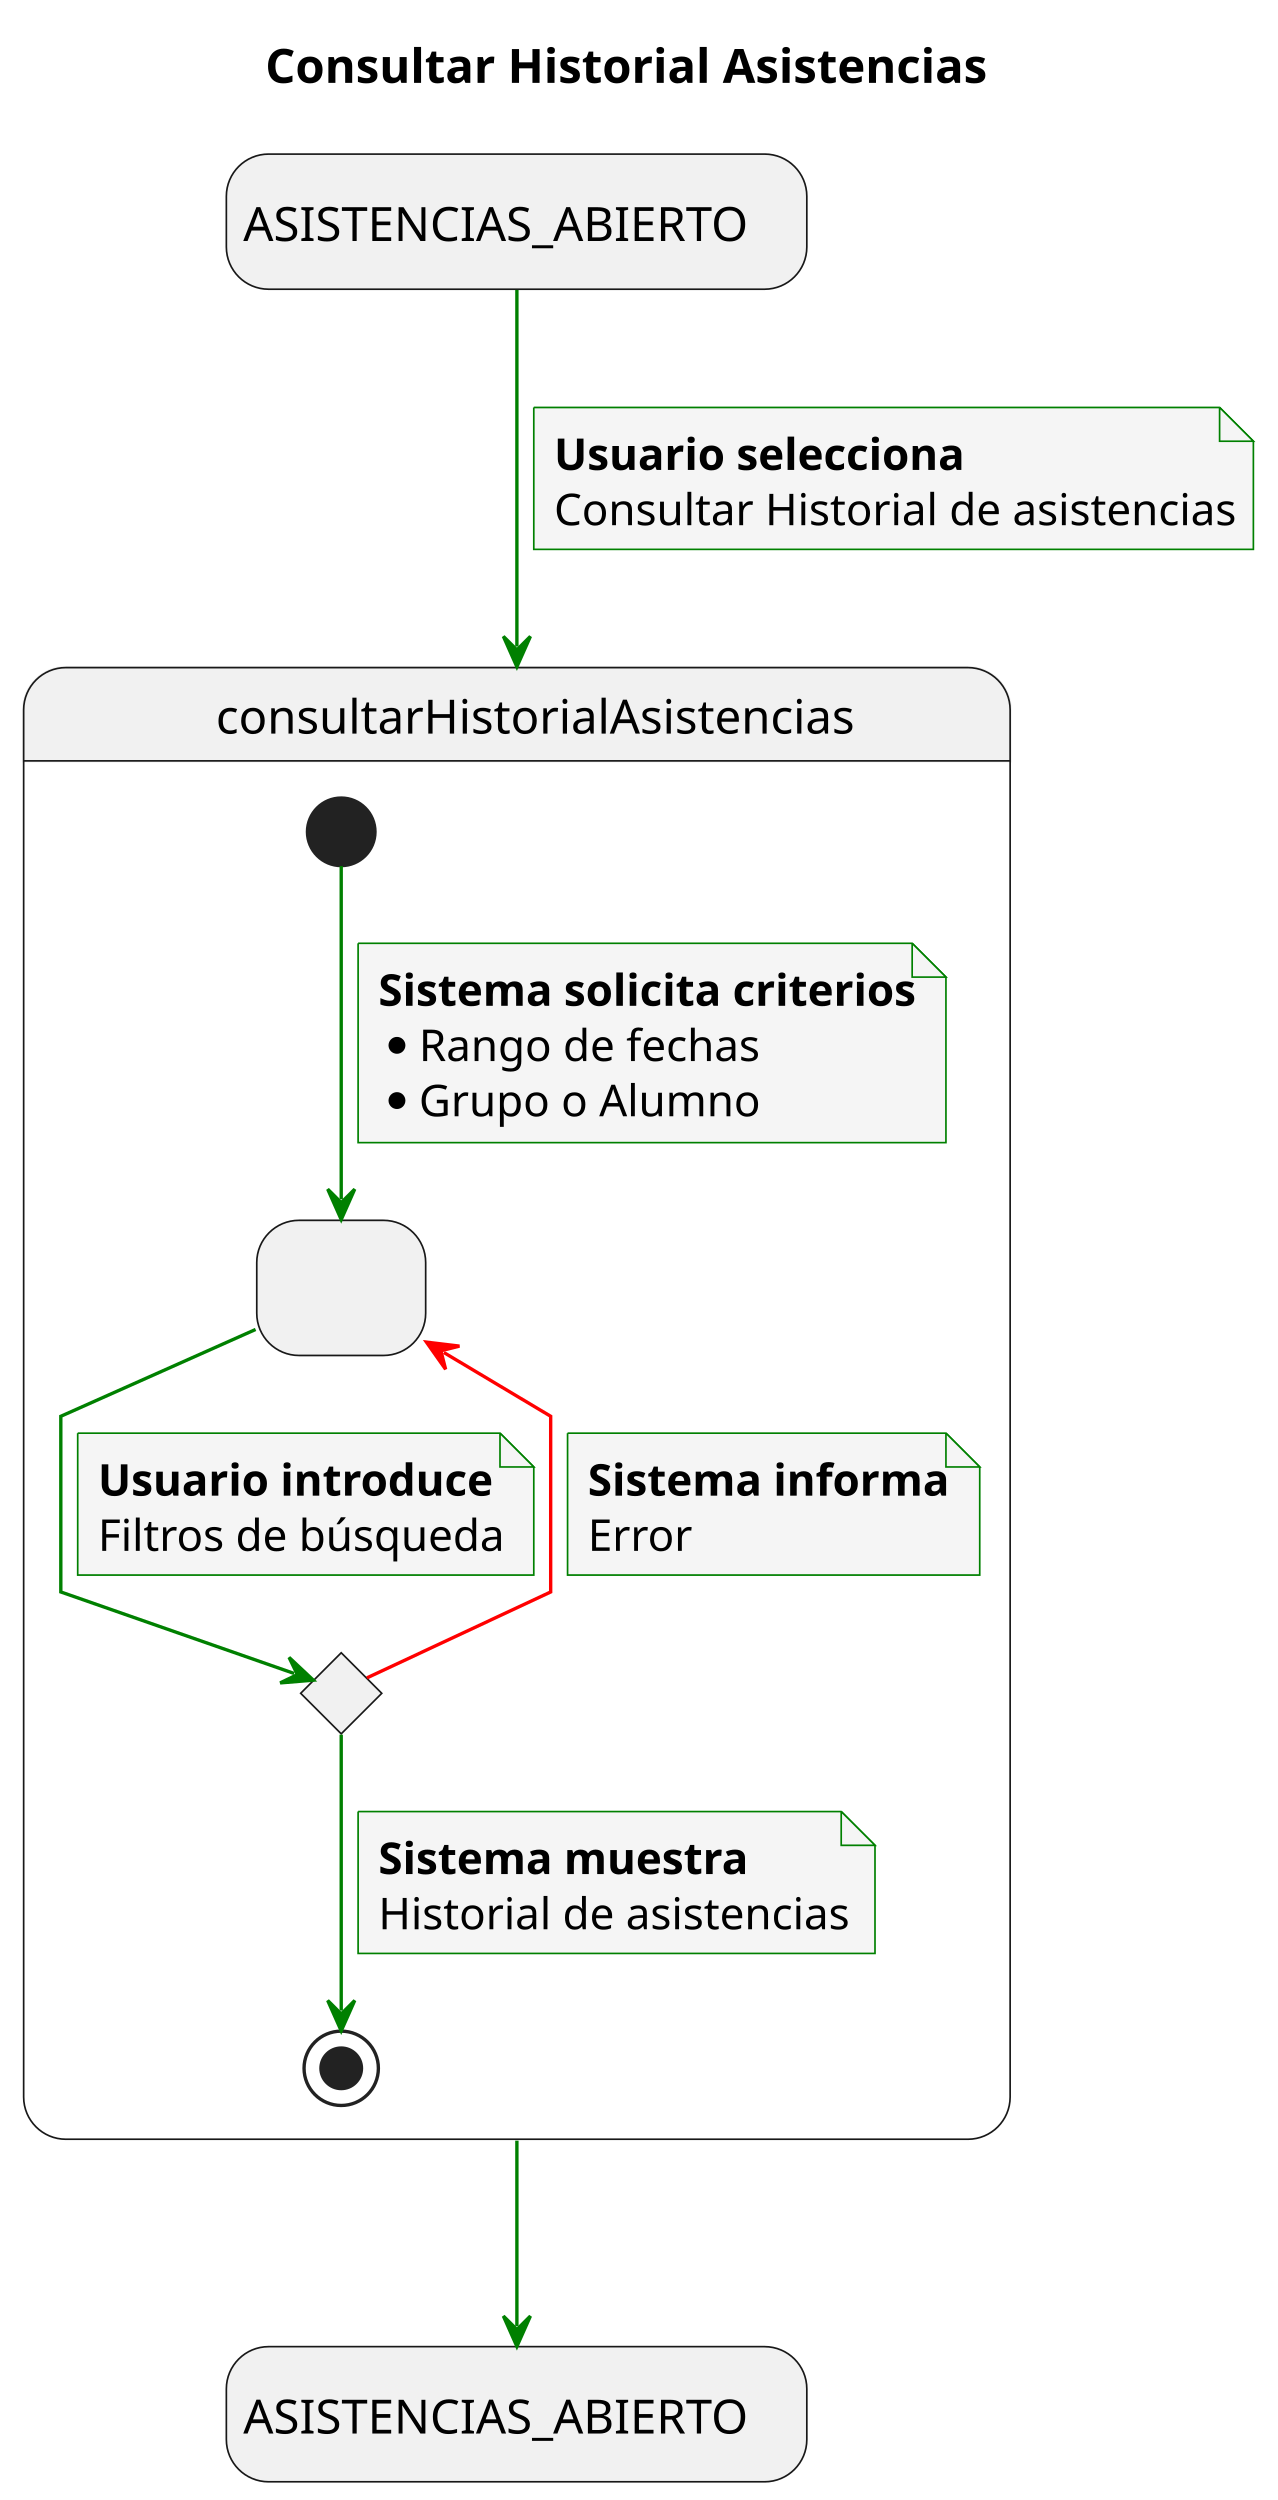
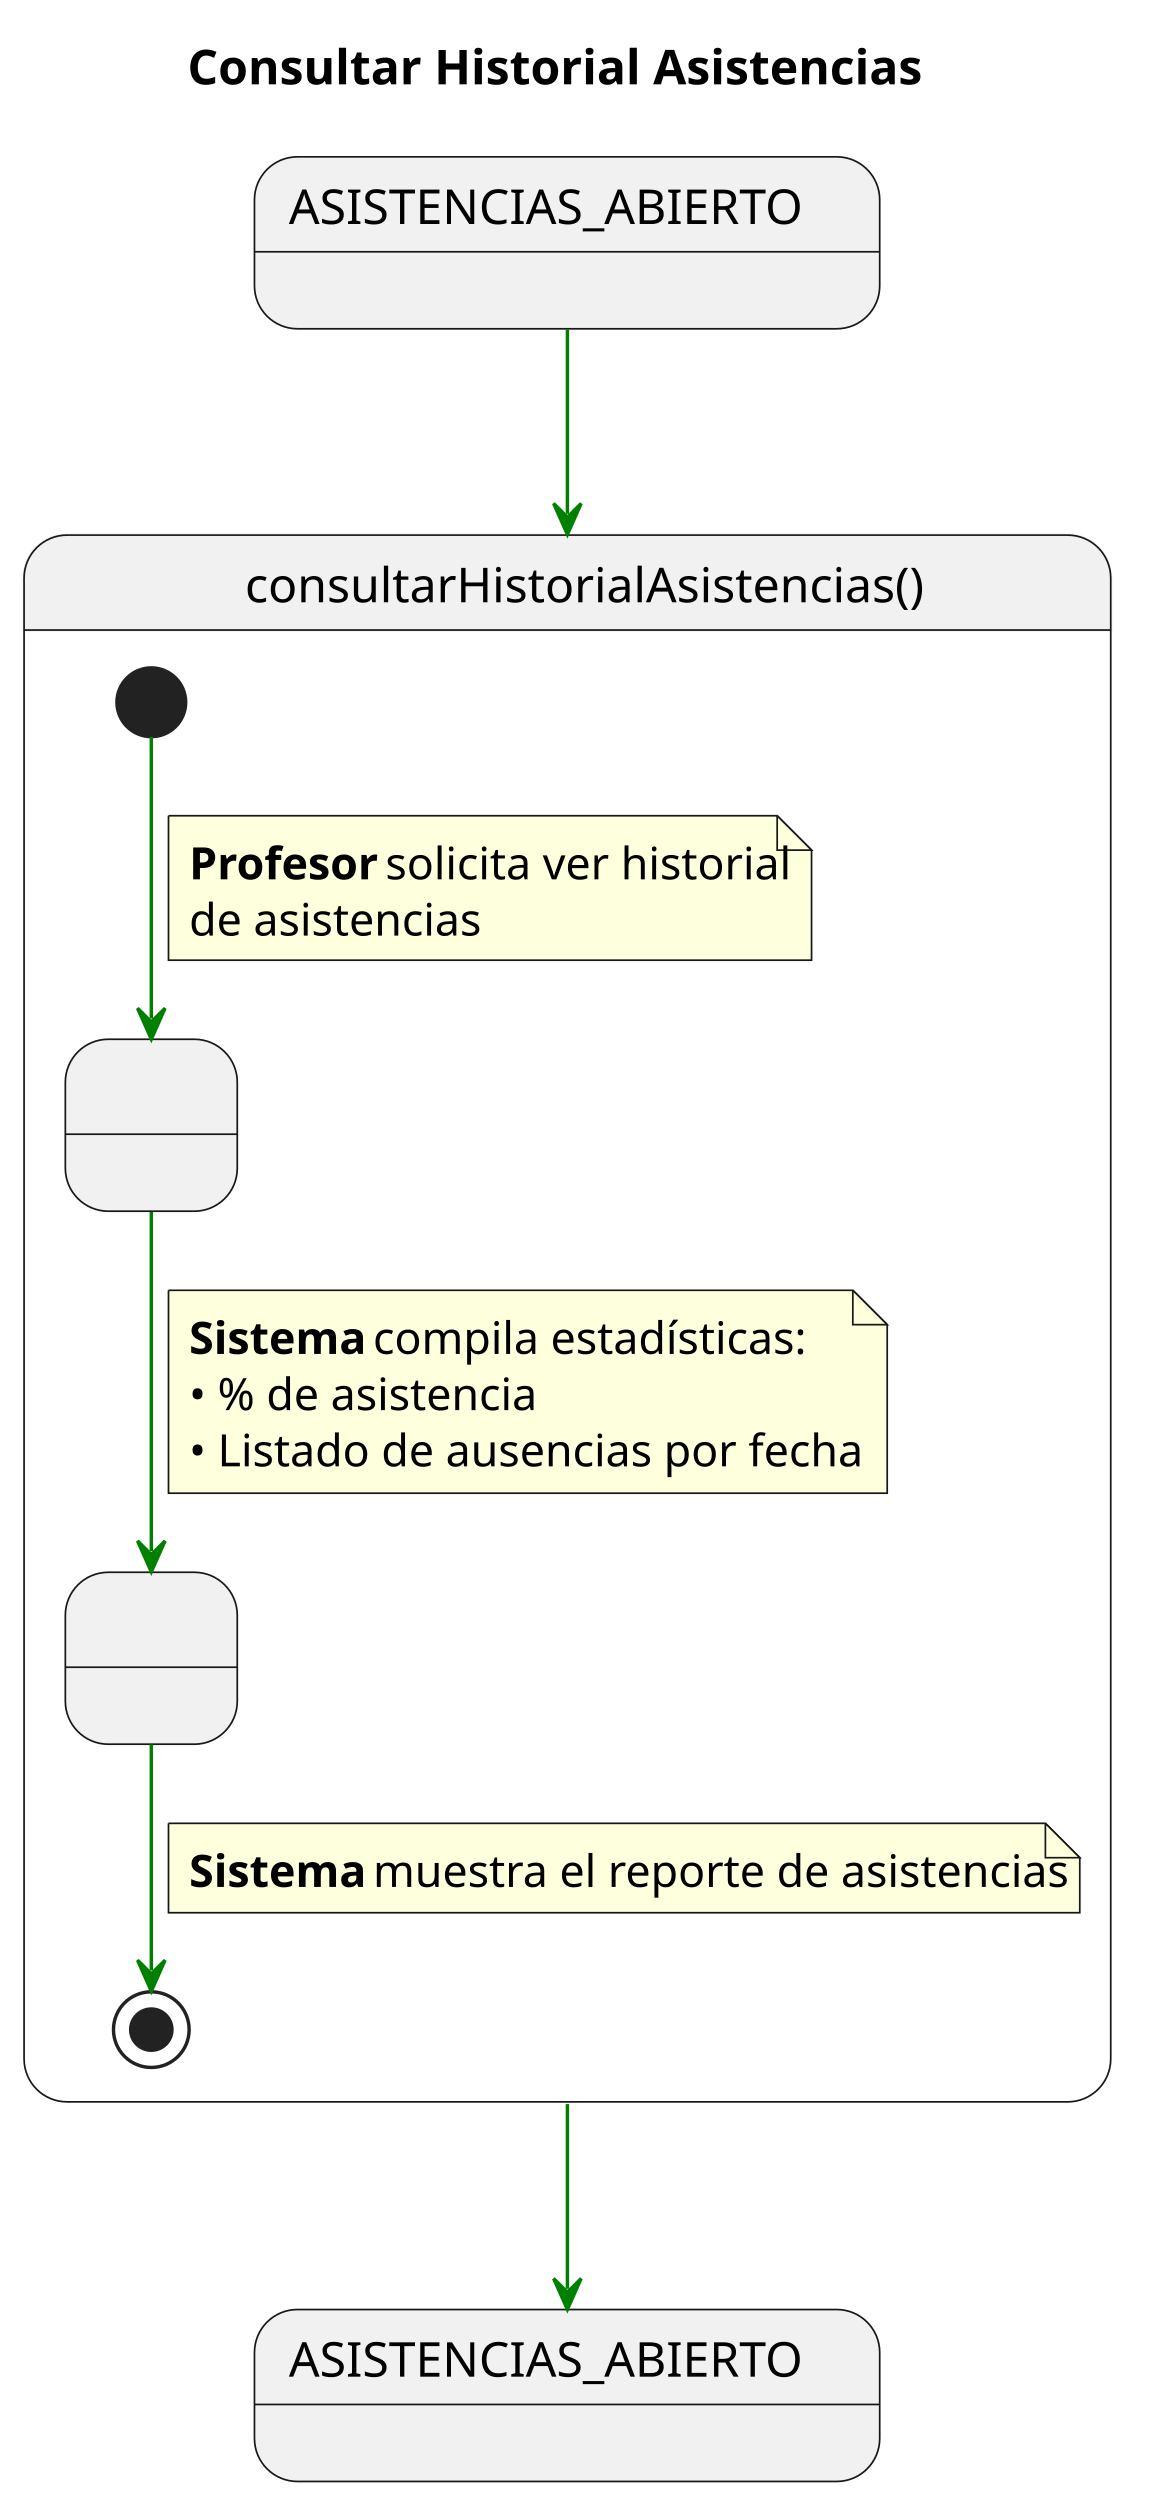
- <svg xmlns="http://www.w3.org/2000/svg" contentStyleType="text/css" data-diagram-type="STATE" height="740px" preserveAspectRatio="none" style="width:378px;height:740px;background:#FFFFFF;" version="1.1" viewBox="0 0 378 740" width="378px" zoomAndPan="magnify">
+ <svg xmlns="http://www.w3.org/2000/svg" contentStyleType="text/css" data-diagram-type="STATE" height="727px" preserveAspectRatio="none" style="width:336px;height:727px;background:#FFFFFF;" version="1.1" viewBox="0 0 336 727" width="336px" zoomAndPan="magnify">
  <defs />
  <g>
-     <text fill="#000000" font-family="sans-serif" font-size="14" font-weight="bold" lengthAdjust="spacing" textLength="206.951" x="78.524" y="24.533">Consultar Historial Asistencias</text>
-     <rect fill="#F1F1F1" height="40" rx="12.5" ry="12.5" style="stroke:#181818;stroke-width:0.5;" width="171.82" x="67" y="45.609" />
-     <text fill="#000000" font-family="sans-serif" font-size="14" lengthAdjust="spacing" textLength="161.82" x="72" y="71.338">ASISTENCIAS_ABIERTO</text>
-     <rect fill="#F1F1F1" height="40" rx="12.5" ry="12.5" style="stroke:#181818;stroke-width:0.5;" width="171.82" x="67" y="694.609" />
-     <text fill="#000000" font-family="sans-serif" font-size="14" lengthAdjust="spacing" textLength="161.82" x="72" y="720.338">ASISTENCIAS_ABIERTO</text>
-     <path d="M19.5,197.609 L286.5,197.609 A12.5,12.5 0 0 1 299,210.109 L299,225.219 L7,225.219 L7,210.109 A12.5,12.5 0 0 1 19.5,197.609" fill="#F1F1F1" style="stroke:#F1F1F1;stroke-width:1;" />
-     <rect fill="none" height="435.609" rx="12.5" ry="12.5" style="stroke:#181818;stroke-width:0.5;" width="292" x="7" y="197.609" />
-     <line style="stroke:#181818;stroke-width:0.5;" x1="7" x2="299" y1="225.219" y2="225.219" />
-     <text fill="#000000" font-family="sans-serif" font-size="14" lengthAdjust="spacing" textLength="178.179" x="63.911" y="217.143">consultarHistorialAsistencias</text>
-     <rect fill="#F1F1F1" height="40" rx="12.5" ry="12.5" style="stroke:#181818;stroke-width:0.5;" width="50" x="76" y="361.219" />
-     <text fill="#000000" font-family="sans-serif" font-size="14" lengthAdjust="spacing" textLength="3.89" x="99.055" y="386.947"> </text>
-     <g class="entity" data-entity="ValidarBusqueda" data-uid="ent0006" id="entity_ValidarBusqueda">
-       <polygon fill="#F1F1F1" points="101,489.219,113,501.219,101,513.219,89,501.219,101,489.219" style="stroke:#181818;stroke-width:0.5;" />
+     <text fill="#000000" font-family="sans-serif" font-size="14" font-weight="bold" lengthAdjust="spacing" textLength="206.951" x="54.524" y="24.533">Consultar Historial Asistencias</text>
+     <g id="ASISTENCIAS_ABIERTO_INICIAL">
+       <rect fill="#F1F1F1" height="50" rx="12.5" ry="12.5" style="stroke:#181818;stroke-width:0.5;" width="181.82" x="74" y="45.609" />
+       <line style="stroke:#181818;stroke-width:0.5;" x1="74" x2="255.82" y1="73.219" y2="73.219" />
+       <text fill="#000000" font-family="sans-serif" font-size="14" lengthAdjust="spacing" textLength="161.82" x="84" y="65.143">ASISTENCIAS_ABIERTO</text>
    </g>
-     <ellipse cx="101" cy="246.219" fill="#222222" rx="10" ry="10" style="stroke:#222222;stroke-width:1;" />
-     <ellipse cx="101" cy="612.219" fill="none" rx="11" ry="11" style="stroke:#222222;stroke-width:1;" />
-     <ellipse cx="101" cy="612.219" fill="#222222" rx="6" ry="6" style="stroke:#222222;stroke-width:1;" />
-     <g class="link" data-entity-1="*start*consultarHistorialAsistencias" data-entity-2="SeleccionFiltros" data-source-line="25" data-uid="lnk4" id="link_*start*consultarHistorialAsistencias_SeleccionFiltros">
-       <path d="M101,256.359 C101,277.839 101,325.899 101,354.989" fill="none" id="*start*consultarHistorialAsistencias-to-SeleccionFiltros" style="stroke:#008000;stroke-width:1;" />
-       <polygon fill="#008000" points="101,360.989,105,351.989,101,355.989,97,351.989,101,360.989" style="stroke:#008000;stroke-width:1;" />
-       <path d="M106,279.219 L106,338.219 L280,338.219 L280,289.219 L270,279.219 L106,279.219" fill="#F5F5F5" style="stroke:#008000;stroke-width:0.5;" />
-       <path d="M270,279.219 L270,289.219 L280,289.219 L270,279.219" fill="#F5F5F5" style="stroke:#008000;stroke-width:0.5;" />
-       <text fill="#000000" font-family="sans-serif" font-size="13" font-weight="bold" lengthAdjust="spacing" textLength="153.182" x="112" y="297.714">Sistema solicita criterios</text>
-       <ellipse cx="117.5" cy="309.422" fill="#000000" rx="2.5" ry="2.5" />
-       <text fill="#000000" font-family="sans-serif" font-size="13" lengthAdjust="spacing" textLength="98.293" x="124" y="314.065">Rango de fechas</text>
-       <ellipse cx="117.5" cy="325.773" fill="#000000" rx="2.5" ry="2.5" />
-       <text fill="#000000" font-family="sans-serif" font-size="13" lengthAdjust="spacing" textLength="94.663" x="124" y="330.417">Grupo o Alumno</text>
+     <g id="ASISTENCIAS_ABIERTO_FINAL">
+       <rect fill="#F1F1F1" height="50" rx="12.5" ry="12.5" style="stroke:#181818;stroke-width:0.5;" width="181.82" x="74" y="671.609" />
+       <line style="stroke:#181818;stroke-width:0.5;" x1="74" x2="255.82" y1="699.219" y2="699.219" />
+       <text fill="#000000" font-family="sans-serif" font-size="14" lengthAdjust="spacing" textLength="161.82" x="84" y="691.143">ASISTENCIAS_ABIERTO</text>
    </g>
-     <g class="link" data-entity-1="SeleccionFiltros" data-entity-2="ValidarBusqueda" data-source-line="32" data-uid="lnk5" id="link_SeleccionFiltros_ValidarBusqueda">
-       <path d="M75.65,393.519 C51.24,404.399 18,419.219 18,419.219 C18,419.219 18,471.219 18,471.219 C18,471.219 66.075,488.022 87.075,495.351" fill="none" id="SeleccionFiltros-to-ValidarBusqueda" style="stroke:#008000;stroke-width:1;" />
-       <polygon fill="#008000" points="92.74,497.329,85.561,490.586,88.019,495.681,82.925,498.139,92.74,497.329" style="stroke:#008000;stroke-width:1;" />
-       <path d="M23,424.219 L23,466.219 L158,466.219 L158,434.219 L148,424.219 L23,424.219" fill="#F5F5F5" style="stroke:#008000;stroke-width:0.5;" />
-       <path d="M148,424.219 L148,434.219 L158,434.219 L148,424.219" fill="#F5F5F5" style="stroke:#008000;stroke-width:0.5;" />
-       <text fill="#000000" font-family="sans-serif" font-size="13" font-weight="bold" lengthAdjust="spacing" textLength="111.236" x="29" y="442.714">Usuario introduce</text>
-       <text fill="#000000" font-family="sans-serif" font-size="13" lengthAdjust="spacing" textLength="114.182" x="29" y="459.065">Filtros de búsqueda</text>
+     <path d="M19.5,155.609 L310.5,155.609 A12.5,12.5 0 0 1 323,168.109 L323,183.219 L7,183.219 L7,168.109 A12.5,12.5 0 0 1 19.5,155.609" fill="#F1F1F1" style="stroke:#F1F1F1;stroke-width:1;" />
+     <rect fill="none" height="455.609" rx="12.5" ry="12.5" style="stroke:#181818;stroke-width:0.5;" width="316" x="7" y="155.609" />
+     <line style="stroke:#181818;stroke-width:0.5;" x1="7" x2="323" y1="183.219" y2="183.219" />
+     <text fill="#000000" font-family="sans-serif" font-size="14" lengthAdjust="spacing" textLength="187.503" x="71.249" y="175.143">consultarHistorialAsistencias()</text>
+     <g id="consultarHistorialAsistencias.SeleccionFiltros">
+       <rect fill="#F1F1F1" height="50" rx="12.5" ry="12.5" style="stroke:#181818;stroke-width:0.5;" width="50" x="19" y="302.219" />
+       <line style="stroke:#181818;stroke-width:0.5;" x1="19" x2="69" y1="329.828" y2="329.828" />
+       <text fill="#000000" font-family="sans-serif" font-size="14" lengthAdjust="spacing" textLength="3.89" x="42.055" y="321.752"> </text>
    </g>
-     <g class="link" data-entity-1="ValidarBusqueda" data-entity-2="SeleccionFiltros" data-source-line="38" data-uid="lnk6" id="link_ValidarBusqueda_SeleccionFiltros">
-       <path d="M108.6,496.659 C125.16,488.919 163,471.219 163,471.219 C163,471.219 163,419.219 163,419.219 C163,419.219 148.532,410.583 131.372,400.343" fill="none" id="ValidarBusqueda-to-SeleccionFiltros" style="stroke:#FF0000;stroke-width:1;" />
-       <polygon fill="#FF0000" points="126.22,397.269,131.899,405.316,130.514,399.831,135.998,398.446,126.22,397.269" style="stroke:#FF0000;stroke-width:1;" />
-       <path d="M168,424.219 L168,466.219 L290,466.219 L290,434.219 L280,424.219 L168,424.219" fill="#F5F5F5" style="stroke:#008000;stroke-width:0.5;" />
-       <path d="M280,424.219 L280,434.219 L290,434.219 L280,424.219" fill="#F5F5F5" style="stroke:#008000;stroke-width:0.5;" />
-       <text fill="#000000" font-family="sans-serif" font-size="13" font-weight="bold" lengthAdjust="spacing" textLength="101.144" x="174" y="442.714">Sistema informa</text>
-       <text fill="#000000" font-family="sans-serif" font-size="13" lengthAdjust="spacing" textLength="28.888" x="174" y="459.065">Error</text>
+     <g id="consultarHistorialAsistencias.VisualizandoHistorial">
+       <rect fill="#F1F1F1" height="50" rx="12.5" ry="12.5" style="stroke:#181818;stroke-width:0.5;" width="50" x="19" y="457.219" />
+       <line style="stroke:#181818;stroke-width:0.5;" x1="19" x2="69" y1="484.828" y2="484.828" />
+       <text fill="#000000" font-family="sans-serif" font-size="14" lengthAdjust="spacing" textLength="3.89" x="42.055" y="476.752"> </text>
    </g>
-     <g class="link" data-entity-1="ValidarBusqueda" data-entity-2="*end*consultarHistorialAsistencias" data-source-line="44" data-uid="lnk8" id="link_ValidarBusqueda_*end*consultarHistorialAsistencias">
-       <path d="M101,513.469 C101,534.799 101,574.769 101,595.139" fill="none" id="ValidarBusqueda-to-*end*consultarHistorialAsistencias" style="stroke:#008000;stroke-width:1;" />
-       <polygon fill="#008000" points="101,601.139,105,592.139,101,596.139,97,592.139,101,601.139" style="stroke:#008000;stroke-width:1;" />
-       <path d="M106,536.219 L106,578.219 L259,578.219 L259,546.219 L249,536.219 L106,536.219" fill="#F5F5F5" style="stroke:#008000;stroke-width:0.5;" />
-       <path d="M249,536.219 L249,546.219 L259,546.219 L249,536.219" fill="#F5F5F5" style="stroke:#008000;stroke-width:0.5;" />
-       <text fill="#000000" font-family="sans-serif" font-size="13" font-weight="bold" lengthAdjust="spacing" textLength="104.051" x="112" y="554.714">Sistema muestra</text>
-       <text fill="#000000" font-family="sans-serif" font-size="13" lengthAdjust="spacing" textLength="132.945" x="112" y="571.065">Historial de asistencias</text>
+     <ellipse cx="44" cy="204.219" fill="#222222" rx="10" ry="10" style="stroke:#222222;stroke-width:1;" />
+     <ellipse cx="44" cy="590.219" fill="none" rx="11" ry="11" style="stroke:#222222;stroke-width:1;" />
+     <ellipse cx="44" cy="590.219" fill="#222222" rx="6" ry="6" style="stroke:#222222;stroke-width:1;" />
+     <g class="link" data-entity-1="*start*consultarHistorialAsistencias" data-entity-2="SeleccionFiltros" data-source-line="15" data-uid="lnk4" id="link_*start*consultarHistorialAsistencias_SeleccionFiltros">
+       <path d="M44,214.309 C44,232.779 44,269.199 44,296.189" fill="none" id="*start*consultarHistorialAsistencias-to-SeleccionFiltros" style="stroke:#008000;stroke-width:1;" />
+       <polygon fill="#008000" points="44,302.189,48,293.189,44,297.189,40,293.189,44,302.189" style="stroke:#008000;stroke-width:1;" />
+       <path d="M49,237.219 L49,279.219 L236,279.219 L236,247.219 L226,237.219 L49,237.219" fill="#FEFFDD" style="stroke:#181818;stroke-width:0.5;" />
+       <path d="M226,237.219 L226,247.219 L236,247.219 L226,237.219" fill="#FEFFDD" style="stroke:#181818;stroke-width:0.5;" />
+       <text fill="#000000" font-family="sans-serif" font-size="13" font-weight="bold" lengthAdjust="spacing" textLength="53.46" x="55" y="255.714">Profesor</text>
+       <text fill="#000000" font-family="sans-serif" font-size="13" lengthAdjust="spacing" textLength="109.814" x="112.072" y="255.714">solicita ver historial</text>
+       <text fill="#000000" font-family="sans-serif" font-size="13" lengthAdjust="spacing" textLength="82.38" x="55" y="272.065">de asistencias</text>
    </g>
-     <g class="link" data-entity-1="startState" data-entity-2="consultarHistorialAsistencias" data-source-line="15" data-uid="lnk2" id="link_startState_consultarHistorialAsistencias">
-       <path d="M153,85.819 C153,109.109 153,145.059 153,191.369" fill="none" id="startState-to-consultarHistorialAsistencias" style="stroke:#008000;stroke-width:1;" />
-       <polygon fill="#008000" points="153,197.369,157,188.369,153,192.369,149,188.369,153,197.369" style="stroke:#008000;stroke-width:1;" />
-       <path d="M158,120.609 L158,162.609 L371,162.609 L371,130.609 L361,120.609 L158,120.609" fill="#F5F5F5" style="stroke:#008000;stroke-width:0.5;" />
-       <path d="M361,120.609 L361,130.609 L371,130.609 L361,120.609" fill="#F5F5F5" style="stroke:#008000;stroke-width:0.5;" />
-       <text fill="#000000" font-family="sans-serif" font-size="13" font-weight="bold" lengthAdjust="spacing" textLength="118.498" x="164" y="139.105">Usuario selecciona</text>
-       <text fill="#000000" font-family="sans-serif" font-size="13" lengthAdjust="spacing" textLength="192.194" x="164" y="155.456">Consultar Historial de asistencias</text>
+     <g class="link" data-entity-1="SeleccionFiltros" data-entity-2="VisualizandoHistorial" data-source-line="21" data-uid="lnk5" id="link_SeleccionFiltros_VisualizandoHistorial">
+       <path d="M44,352.459 C44,381.109 44,422.489 44,451.089" fill="none" id="SeleccionFiltros-to-VisualizandoHistorial" style="stroke:#008000;stroke-width:1;" />
+       <polygon fill="#008000" points="44,457.089,48,448.089,44,452.089,40,448.089,44,457.089" style="stroke:#008000;stroke-width:1;" />
+       <path d="M49,375.219 L49,434.219 L258,434.219 L258,385.219 L248,375.219 L49,375.219" fill="#FEFFDD" style="stroke:#181818;stroke-width:0.5;" />
+       <path d="M248,375.219 L248,385.219 L258,385.219 L248,375.219" fill="#FEFFDD" style="stroke:#181818;stroke-width:0.5;" />
+       <text fill="#000000" font-family="sans-serif" font-size="13" font-weight="bold" lengthAdjust="spacing" textLength="49.861" x="55" y="393.714">Sistema</text>
+       <text fill="#000000" font-family="sans-serif" font-size="13" lengthAdjust="spacing" textLength="120.663" x="108.473" y="393.714">compila estadísticas:</text>
+       <text fill="#000000" font-family="sans-serif" font-size="13" lengthAdjust="spacing" textLength="99.944" x="55" y="410.065">• % de asistencia</text>
+       <text fill="#000000" font-family="sans-serif" font-size="13" lengthAdjust="spacing" textLength="188.849" x="55" y="426.417">• Listado de ausencias por fecha</text>
    </g>
-     <g class="link" data-entity-1="consultarHistorialAsistencias" data-entity-2="endState" data-source-line="51" data-uid="lnk9" id="link_consultarHistorialAsistencias_endState">
-       <path d="M153,633.629 C153,658.499 153,674.089 153,688.549" fill="none" id="consultarHistorialAsistencias-to-endState" style="stroke:#008000;stroke-width:1;" />
-       <polygon fill="#008000" points="153,694.549,157,685.549,153,689.549,149,685.549,153,694.549" style="stroke:#008000;stroke-width:1;" />
+     <g class="link" data-entity-1="VisualizandoHistorial" data-entity-2="*end*consultarHistorialAsistencias" data-source-line="28" data-uid="lnk7" id="link_VisualizandoHistorial_*end*consultarHistorialAsistencias">
+       <path d="M44,507.269 C44,529.869 44,556.599 44,573.019" fill="none" id="VisualizandoHistorial-to-*end*consultarHistorialAsistencias" style="stroke:#008000;stroke-width:1;" />
+       <polygon fill="#008000" points="44,579.019,48,570.019,44,574.019,40,570.019,44,579.019" style="stroke:#008000;stroke-width:1;" />
+       <path d="M49,530.219 L49,556.219 L314,556.219 L314,540.219 L304,530.219 L49,530.219" fill="#FEFFDD" style="stroke:#181818;stroke-width:0.5;" />
+       <path d="M304,530.219 L304,540.219 L314,540.219 L304,530.219" fill="#FEFFDD" style="stroke:#181818;stroke-width:0.5;" />
+       <text fill="#000000" font-family="sans-serif" font-size="13" font-weight="bold" lengthAdjust="spacing" textLength="49.861" x="55" y="548.714">Sistema</text>
+       <text fill="#000000" font-family="sans-serif" font-size="13" lengthAdjust="spacing" textLength="191.483" x="108.473" y="548.714">muestra el reporte de asistencias</text>
+     </g>
+     <g class="link" data-entity-1="ASISTENCIAS_ABIERTO_INICIAL" data-entity-2="consultarHistorialAsistencias" data-source-line="8" data-uid="lnk2" id="link_ASISTENCIAS_ABIERTO_INICIAL_consultarHistorialAsistencias">
+       <path d="M165,95.749 C165,110.739 165,125.639 165,149.409" fill="none" id="ASISTENCIAS_ABIERTO_INICIAL-to-consultarHistorialAsistencias" style="stroke:#008000;stroke-width:1;" />
+       <polygon fill="#008000" points="165,155.409,169,146.409,165,150.409,161,146.409,165,155.409" style="stroke:#008000;stroke-width:1;" />
+     </g>
+     <g class="link" data-entity-1="consultarHistorialAsistencias" data-entity-2="ASISTENCIAS_ABIERTO_FINAL" data-source-line="35" data-uid="lnk8" id="link_consultarHistorialAsistencias_ASISTENCIAS_ABIERTO_FINAL">
+       <path d="M165,611.859 C165,635.669 165,650.609 165,665.589" fill="none" id="consultarHistorialAsistencias-to-ASISTENCIAS_ABIERTO_FINAL" style="stroke:#008000;stroke-width:1;" />
+       <polygon fill="#008000" points="165,671.589,169,662.589,165,666.589,161,662.589,165,671.589" style="stroke:#008000;stroke-width:1;" />
    </g>
  </g>
</svg>
